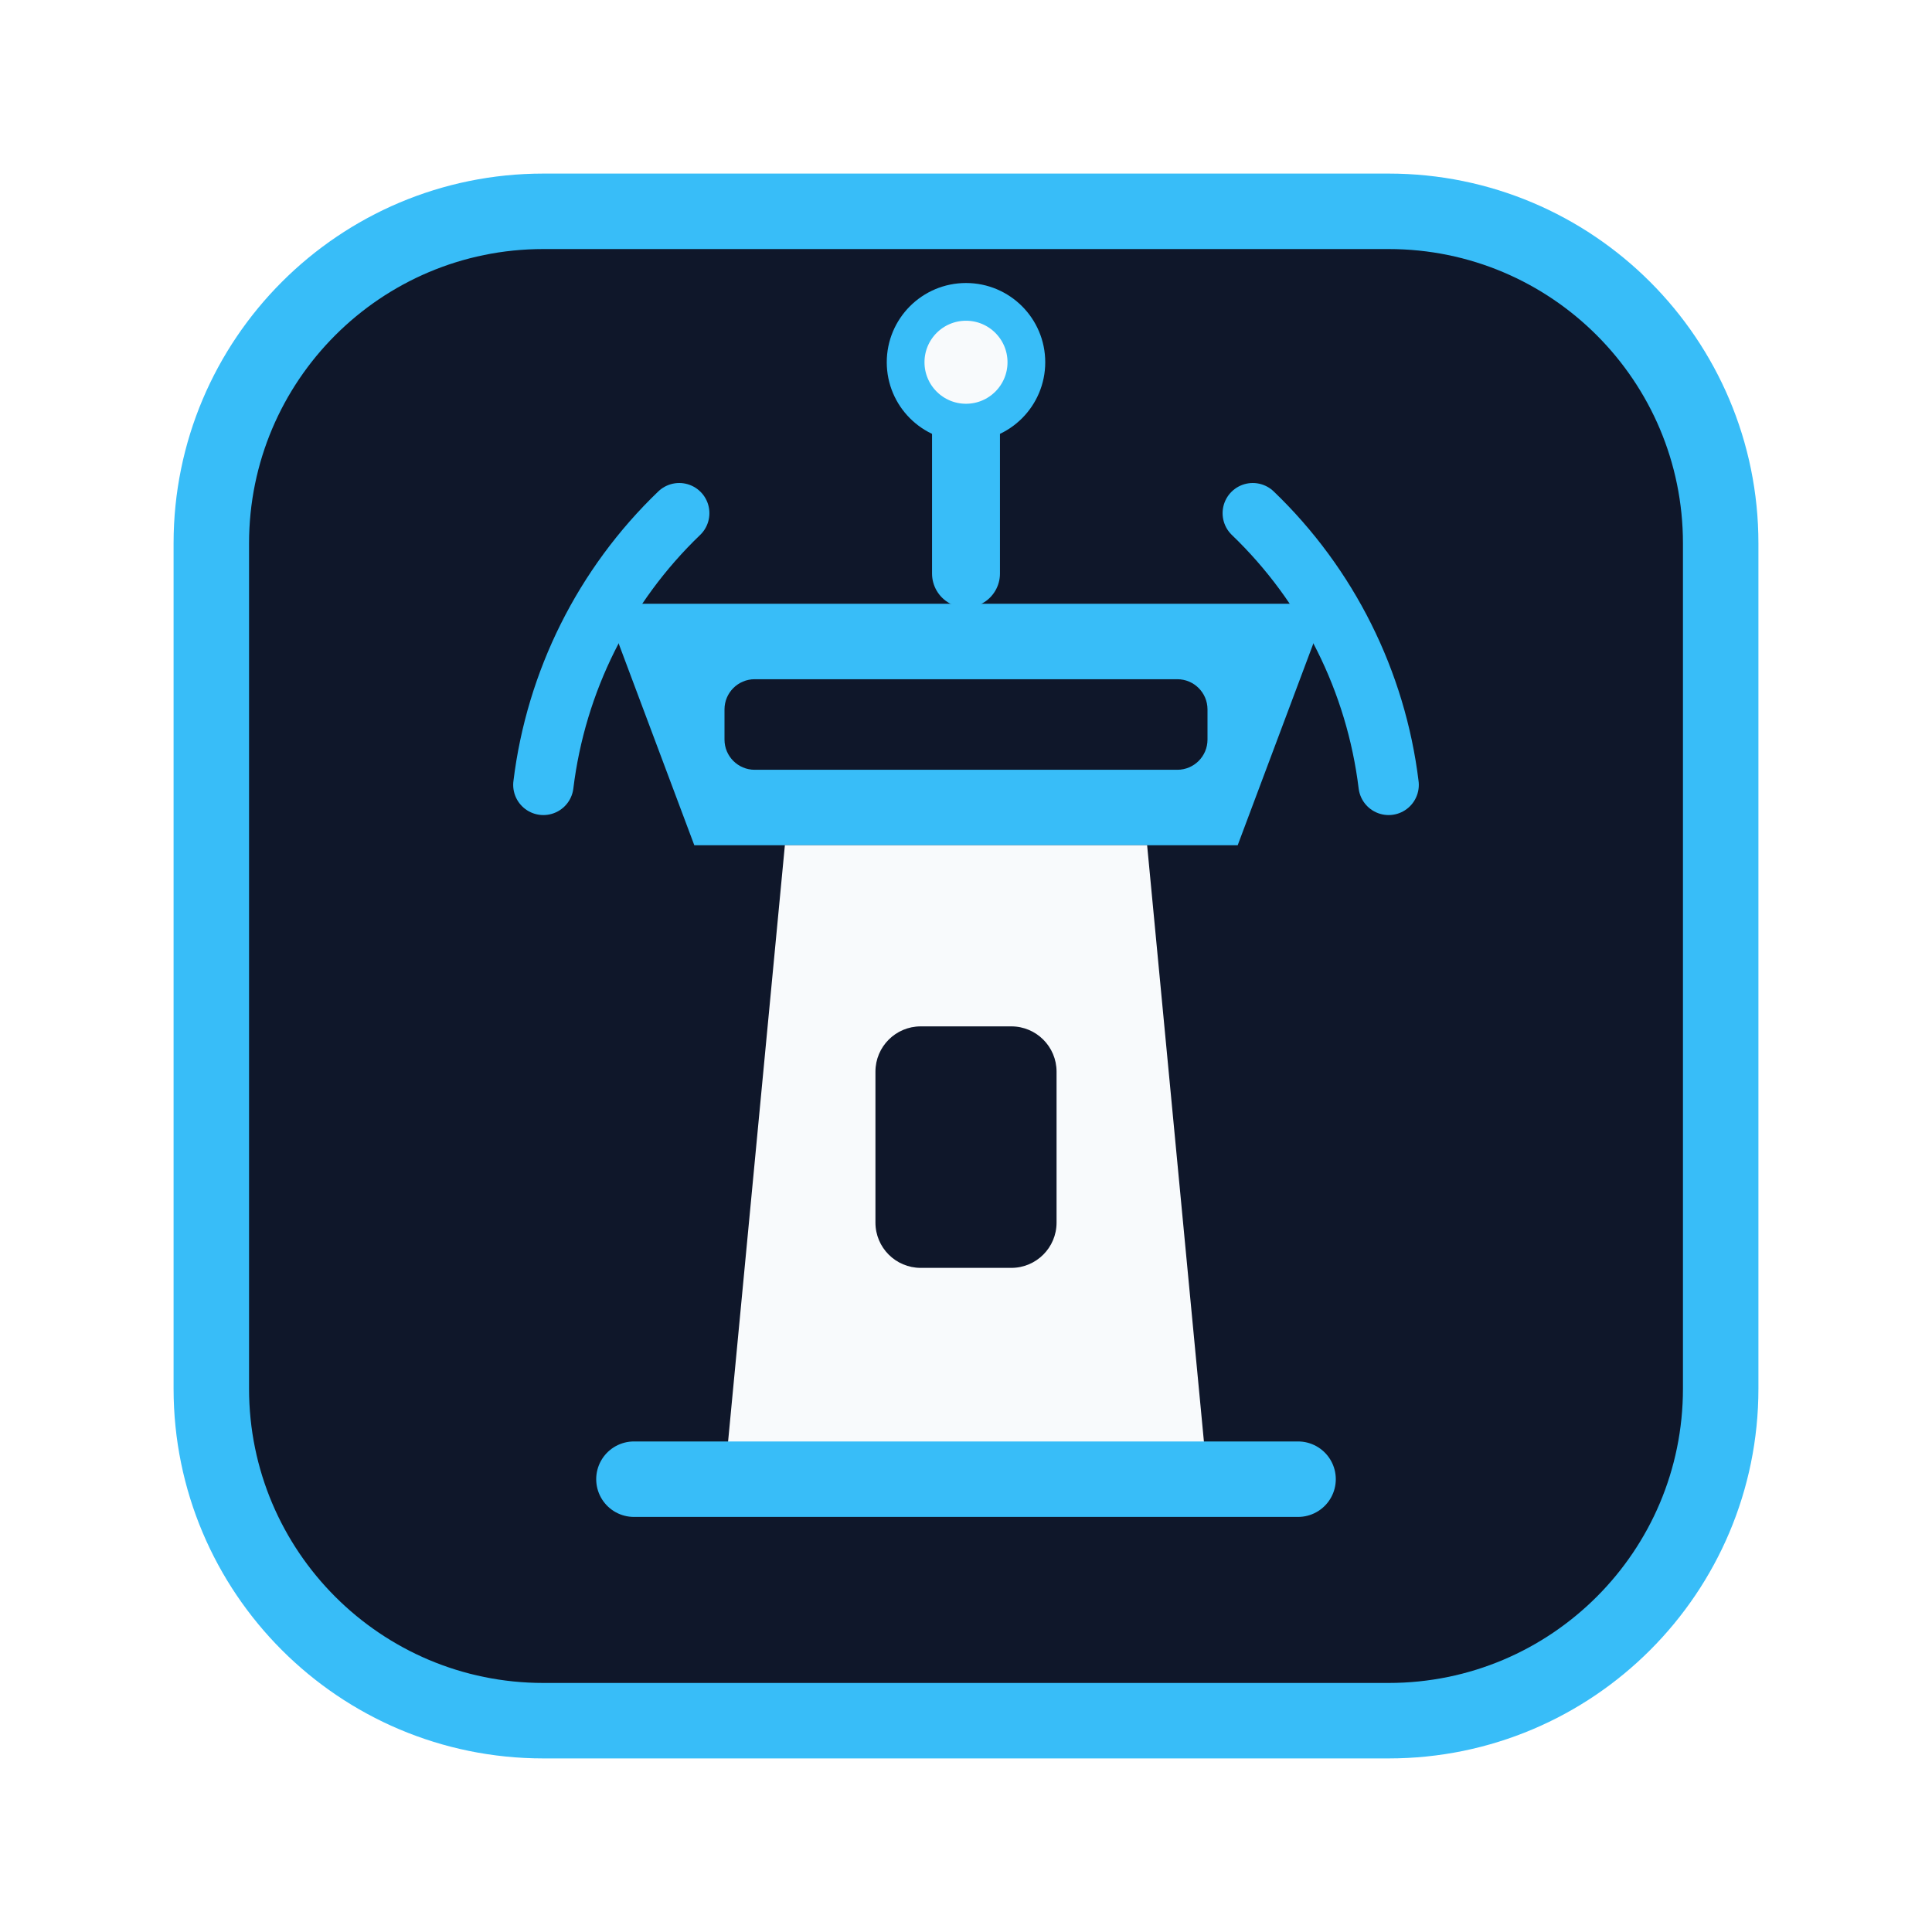
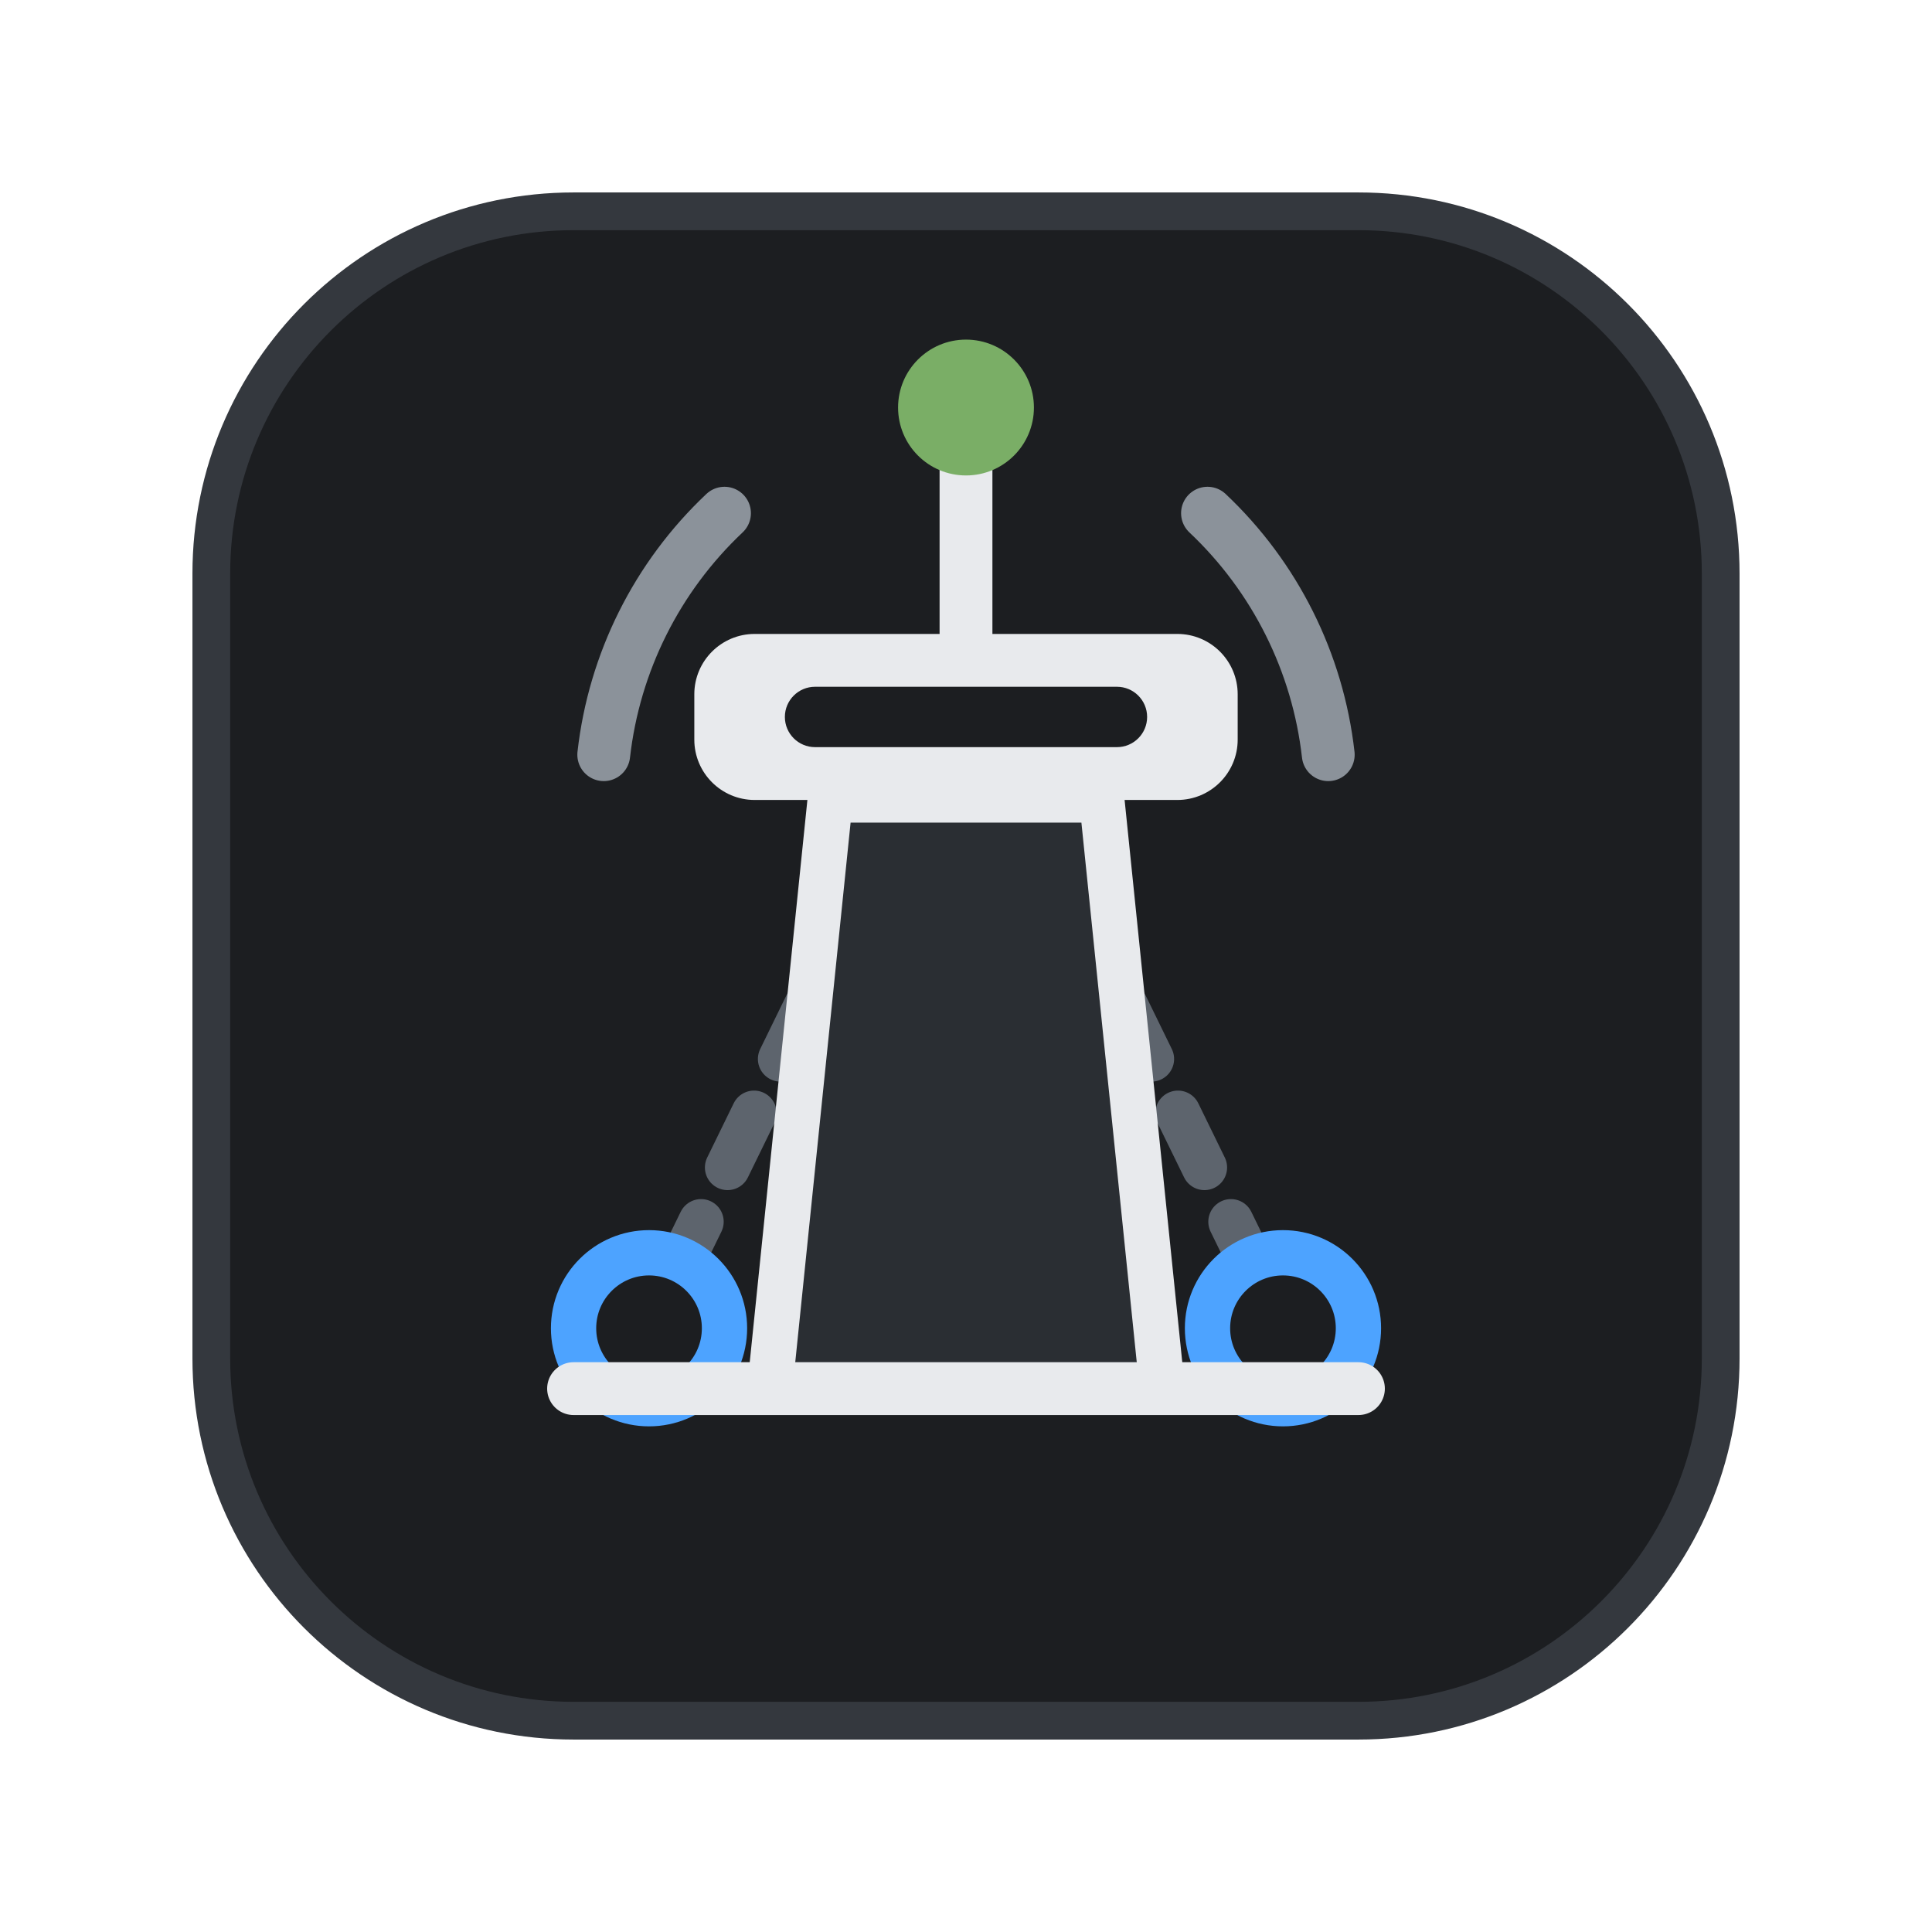
<svg xmlns="http://www.w3.org/2000/svg" viewBox="0 0 128 128" width="128" height="128">
-   <rect x="14" y="14" width="100" height="100" rx="22" fill="#0F172A" stroke="#38BDF8" stroke-width="5" />
-   <path d="M36 52 A30 30 0 0 1 45 34" fill="none" stroke="#38BDF8" stroke-width="4" stroke-linecap="round" />
-   <path d="M92 52 A30 30 0 0 0 83 34" fill="none" stroke="#38BDF8" stroke-width="4" stroke-linecap="round" />
-   <line x1="64" y1="26" x2="64" y2="38" stroke="#38BDF8" stroke-width="4.5" stroke-linecap="round" />
-   <circle cx="64" cy="24" r="4" fill="#F8FAFC" stroke="#38BDF8" stroke-width="2.5" />
-   <polygon points="40,40 88,40 82,56 46,56" fill="#38BDF8" />
-   <rect x="48" y="45" width="32" height="6" rx="2" fill="#0F172A" />
-   <polygon points="52,56 76,56 80,98 48,98" fill="#F8FAFC" />
-   <line x1="42" y1="98" x2="86" y2="98" stroke="#38BDF8" stroke-width="5" stroke-linecap="round" />
-   <rect x="58" y="68" width="12" height="16" rx="3" fill="#0F172A" />
+   <rect x="14" y="14" width="100" height="100" rx="24" fill="#1C1E21" stroke="#34383E" stroke-width="2.5" />
+   <path d="M40 50 A26 26 0 0 1 48 34" fill="none" stroke="#8B929A" stroke-width="3.5" stroke-linecap="round" />
+   <path d="M88 50 A26 26 0 0 0 80 34" fill="none" stroke="#8B929A" stroke-width="3.5" stroke-linecap="round" />
+   <line x1="64" y1="45" x2="43" y2="88" stroke="#5D646D" stroke-width="3" stroke-dasharray="4 4" stroke-linecap="round" />
+   <line x1="64" y1="45" x2="85" y2="88" stroke="#5D646D" stroke-width="3" stroke-dasharray="4 4" stroke-linecap="round" />
+   <path d="M55 53 L73 53 L77 92 L51 92 Z" fill="#2A2E33" stroke="#E8EAED" stroke-width="3" stroke-linejoin="round" />
+   <rect x="46" y="42" width="36" height="11" rx="4" fill="#E8EAED" />
+   <rect x="52" y="45.5" width="24" height="4" rx="2" fill="#1C1E21" />
+   <line x1="64" y1="29" x2="64" y2="42" stroke="#E8EAED" stroke-width="3.5" stroke-linecap="round" />
+   <circle cx="64" cy="27" r="4.5" fill="#7AAE66" />
+   <circle cx="43" cy="88" r="5" fill="#1C1E21" stroke="#4DA3FF" stroke-width="3" />
+   <circle cx="85" cy="88" r="5" fill="#1C1E21" stroke="#4DA3FF" stroke-width="3" />
+   <line x1="38" y1="92" x2="90" y2="92" stroke="#E8EAED" stroke-width="3.5" stroke-linecap="round" />
</svg>
